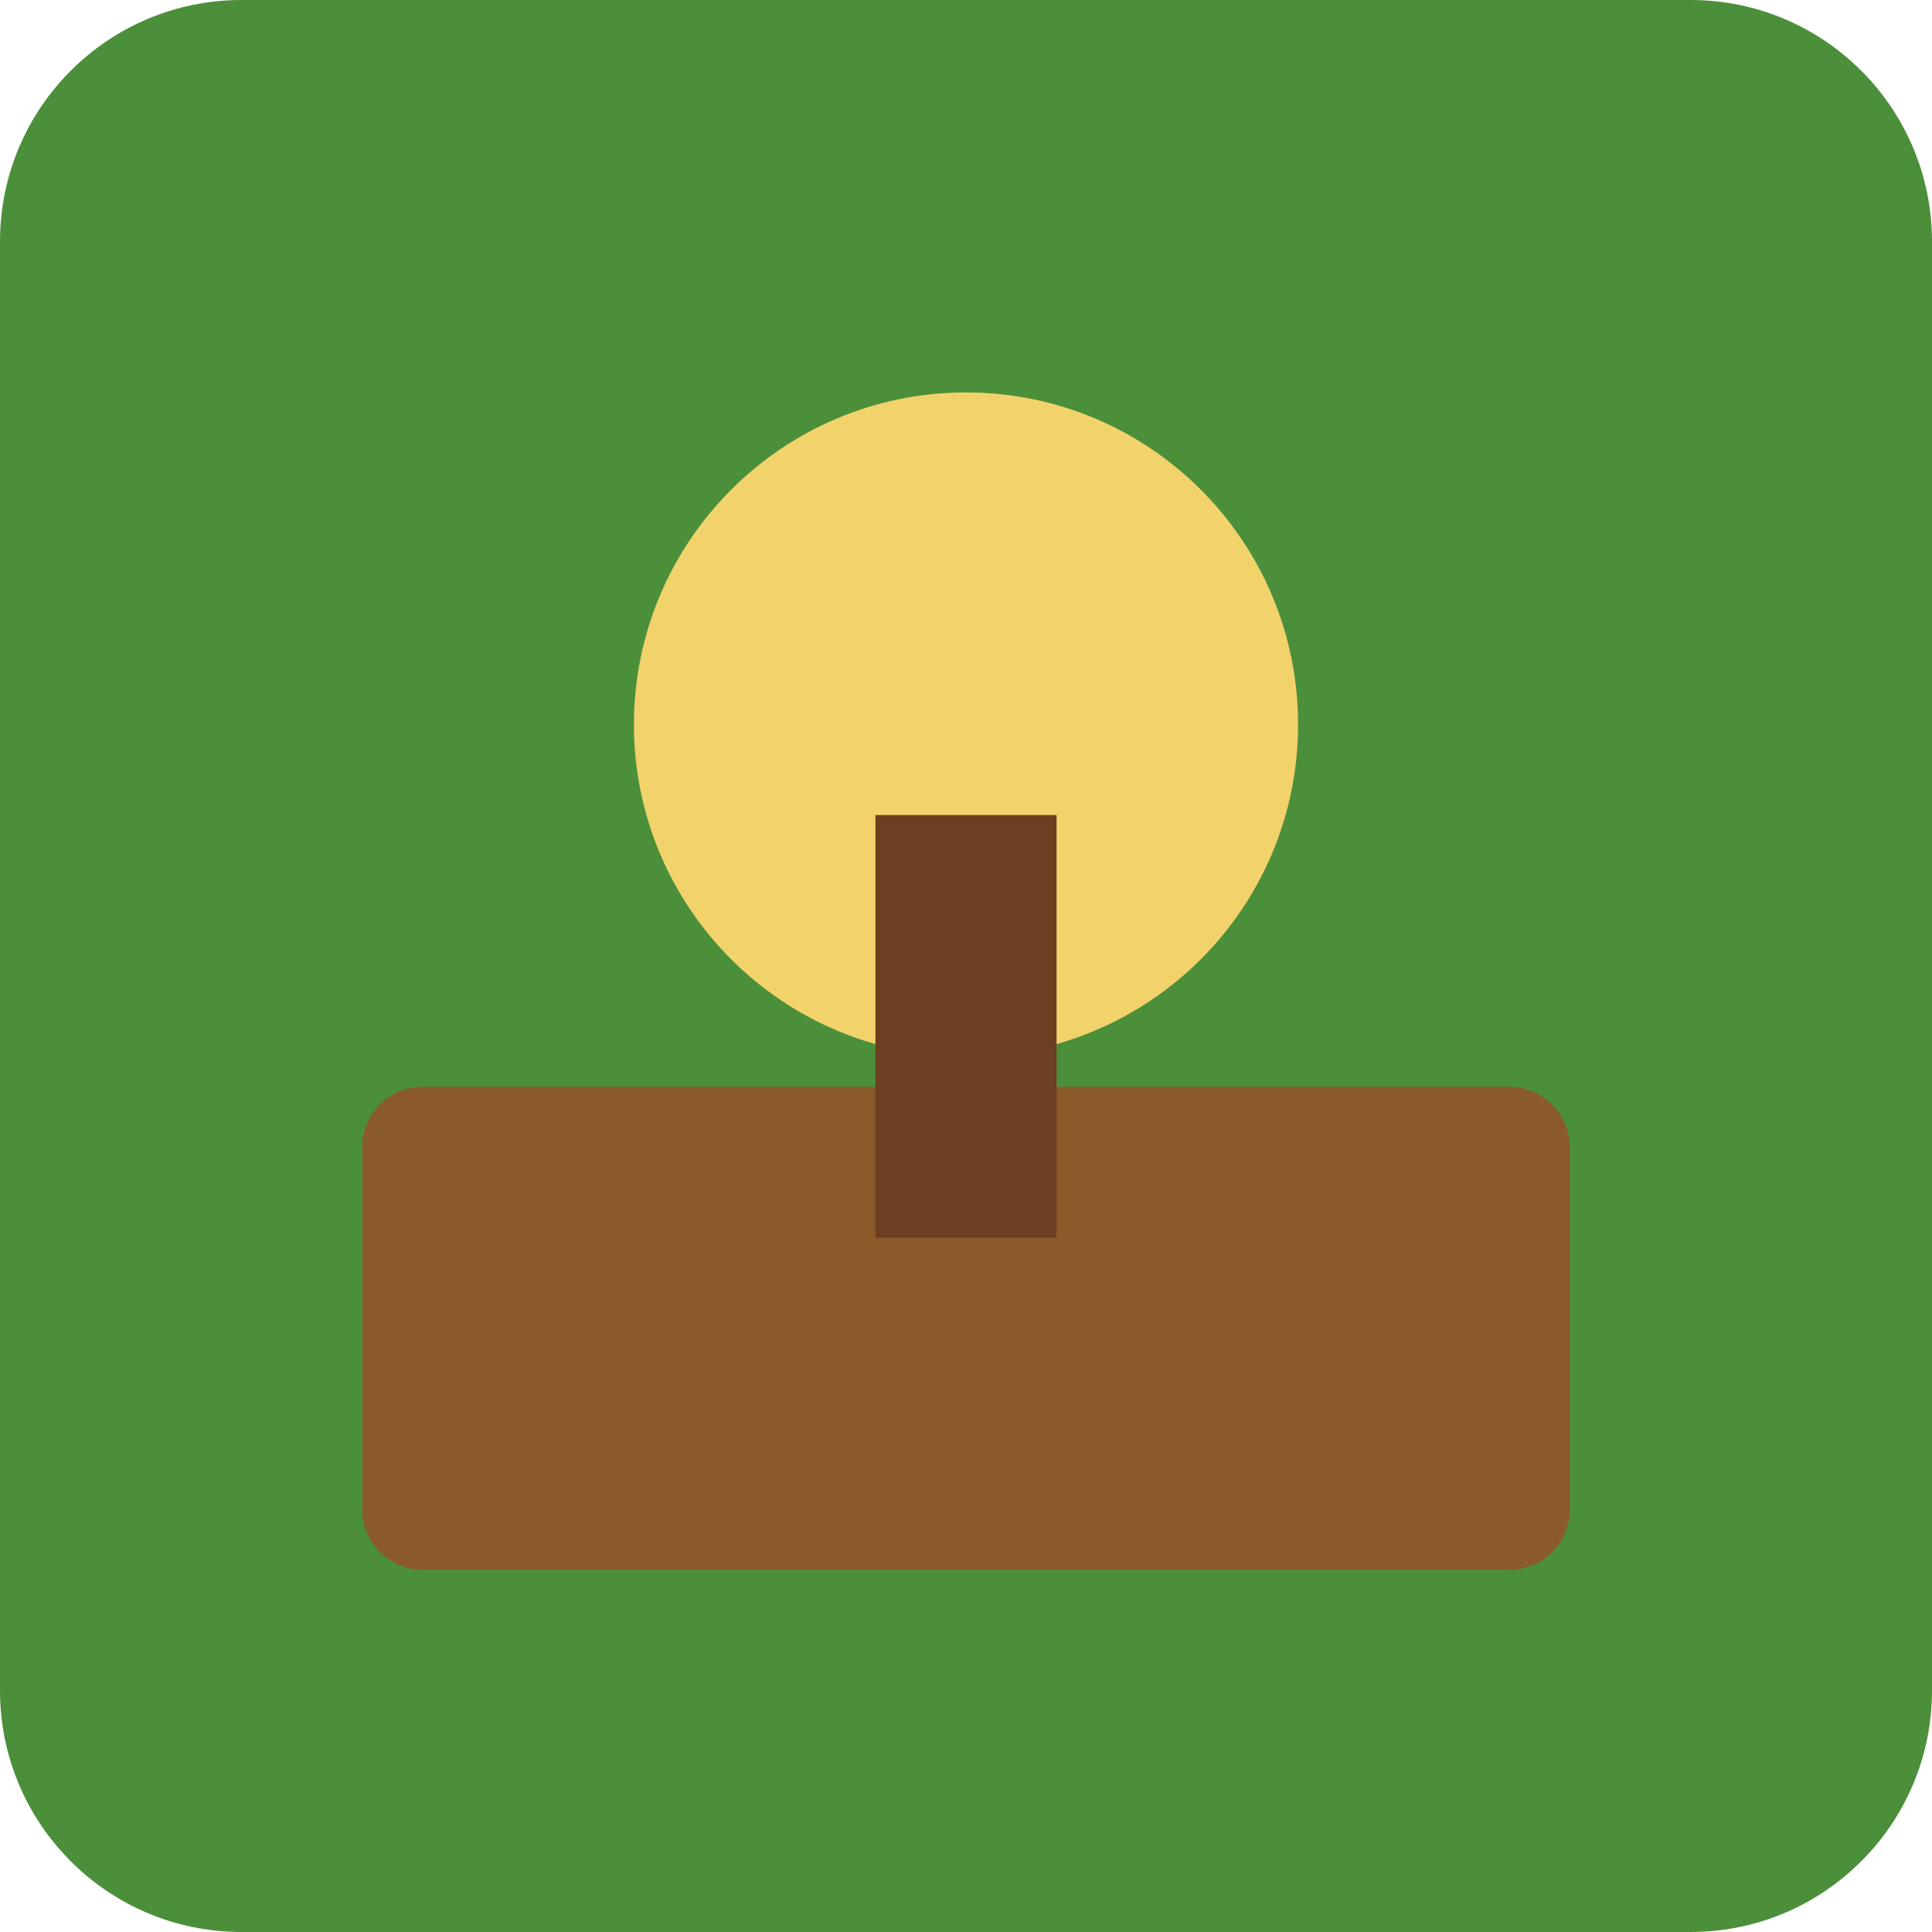
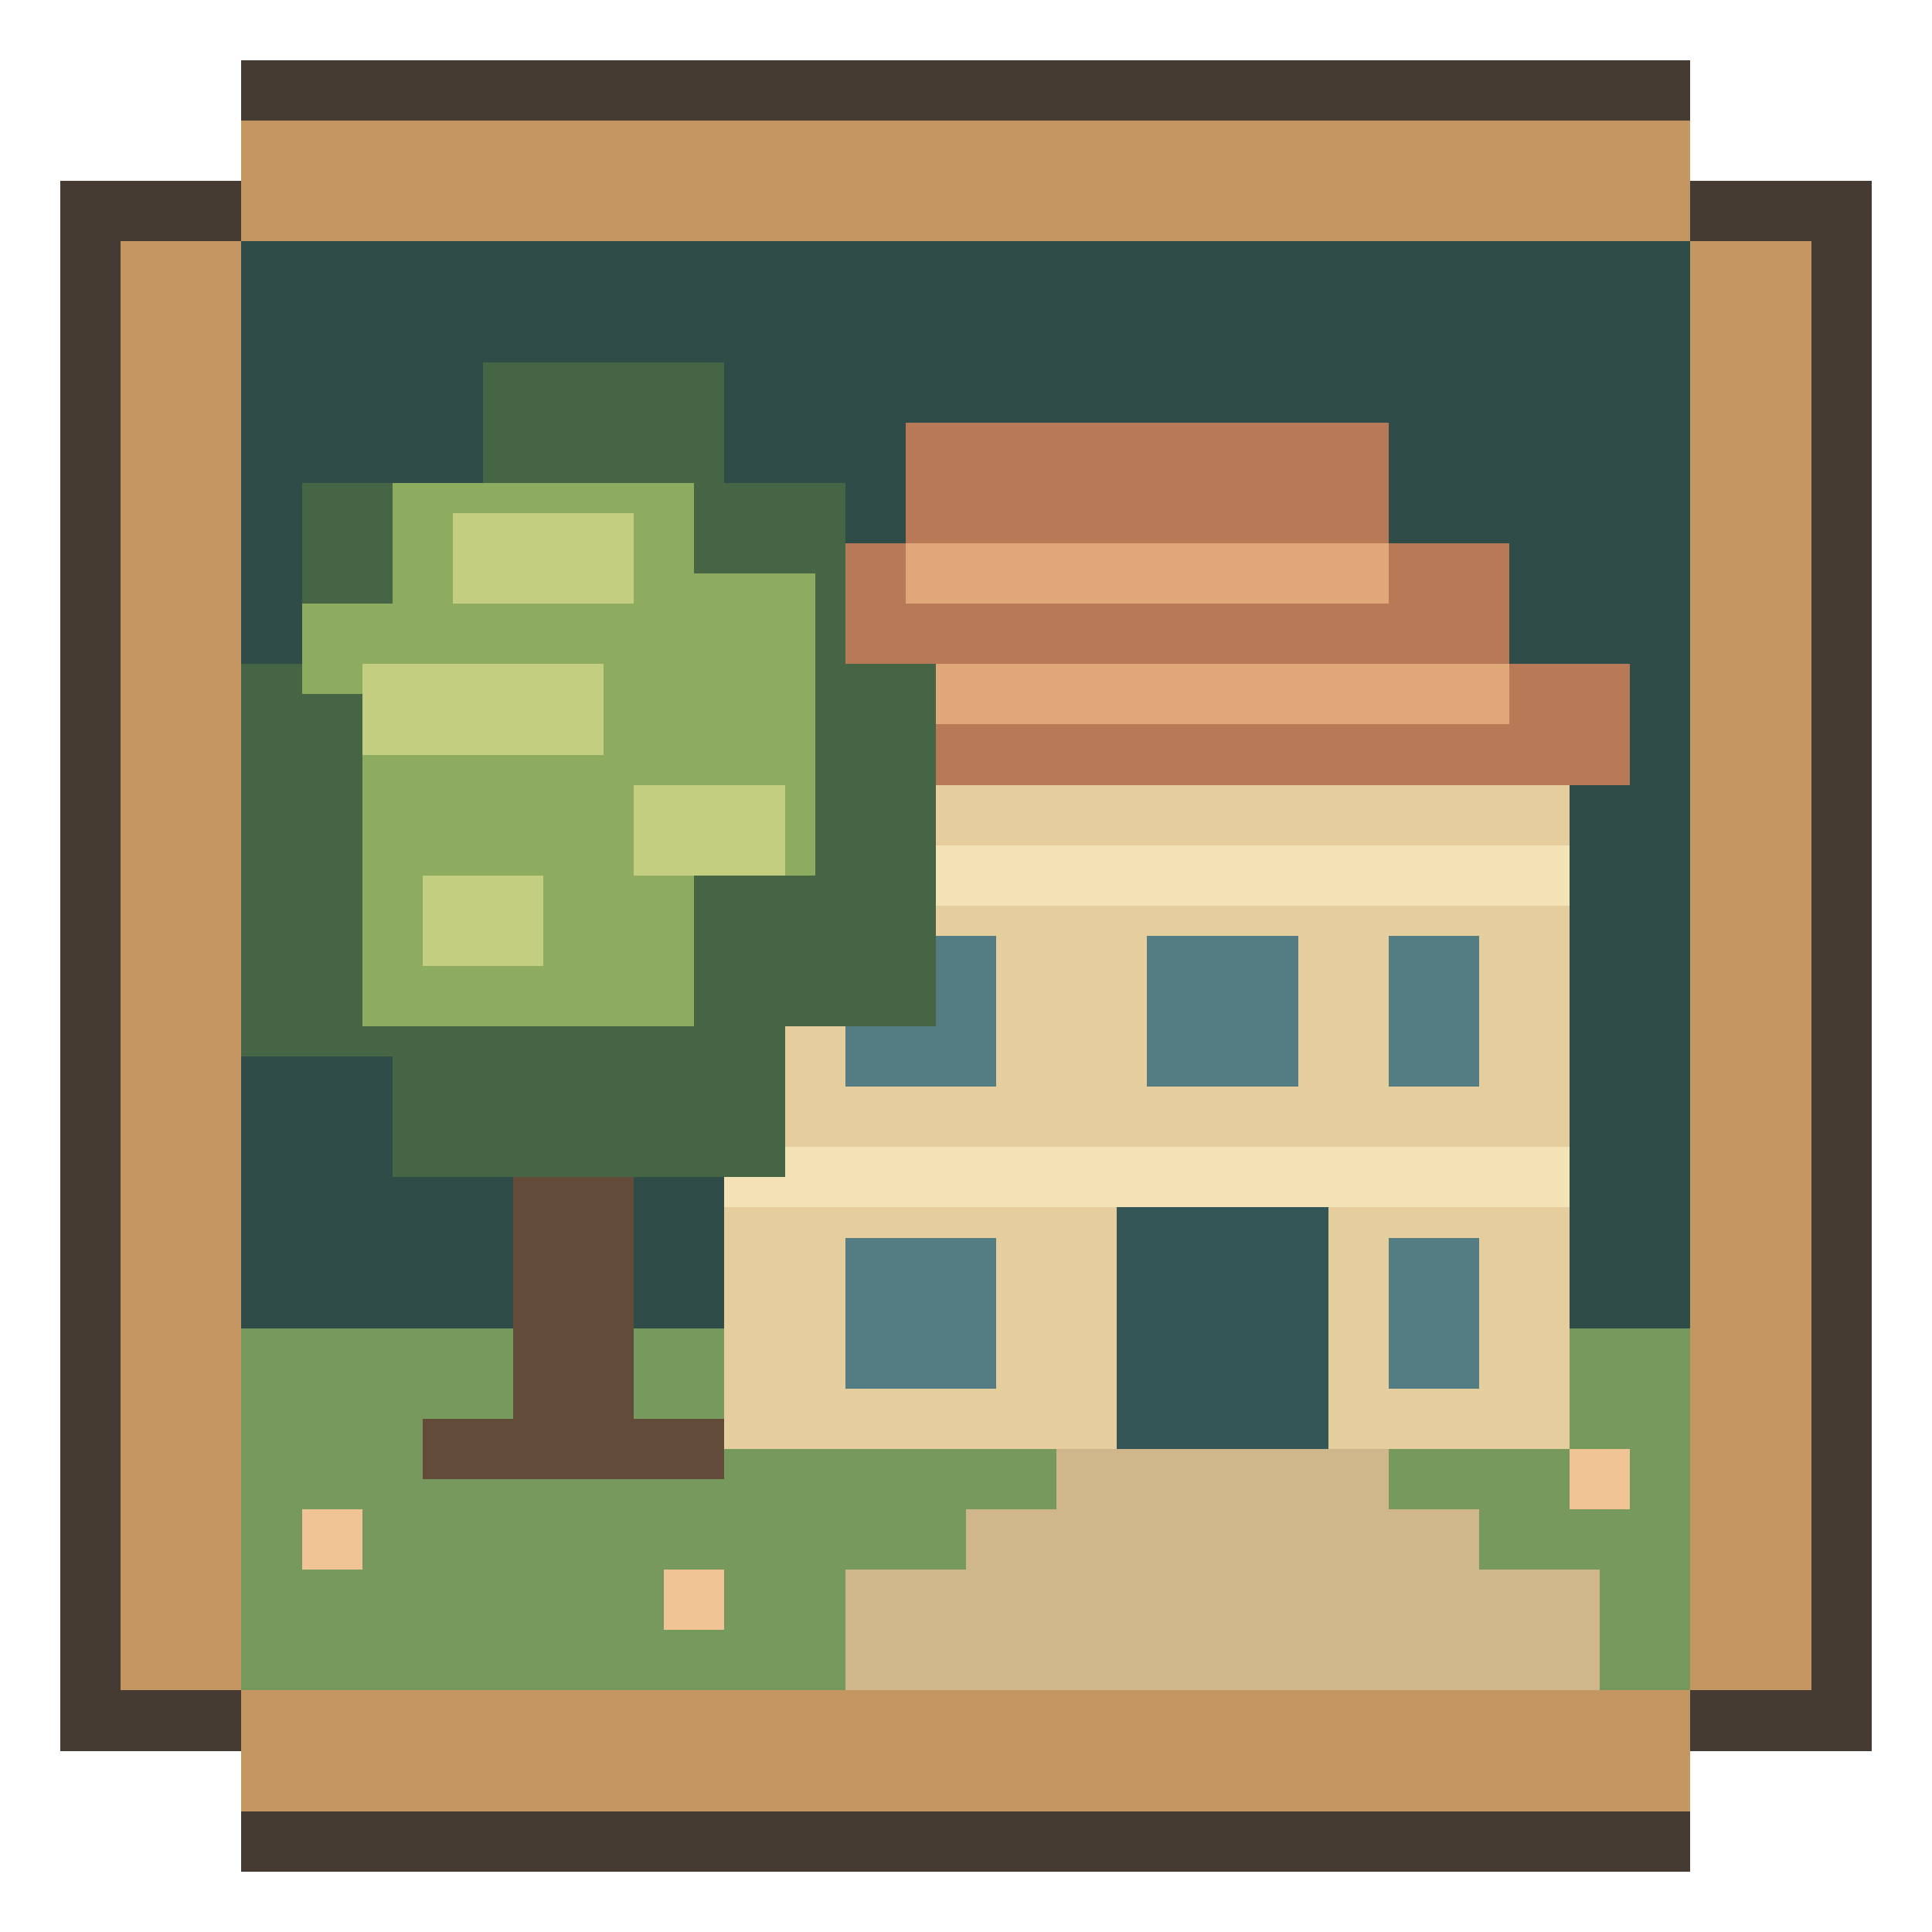
- <svg xmlns="http://www.w3.org/2000/svg" width="128" height="128" viewBox="0 0 128 128">
-   <rect width="128" height="128" rx="16" fill="#4c8f3a" />
-   <rect x="24" y="72" width="80" height="32" rx="4" fill="#8b5a2b" />
-   <circle cx="64" cy="48" r="22" fill="#f2d36b" />
-   <rect x="58" y="54" width="12" height="28" fill="#6b3f1f" />
+ <svg xmlns="http://www.w3.org/2000/svg" width="128" height="128" viewBox="0 0 64 64" shape-rendering="crispEdges">
+   <path fill="#453b32" d="M8 2h48v4h6v52h-6v4H8v-4H2V6h6z" />
+   <path fill="#c39662" d="M8 4h48v4h4v48h-4v4H8v-4H4V8h4z" />
+   <path fill="#304c49" d="M8 8h48v48H8z" />
+   <path fill="#77995e" d="M8 44h48v12H8z" />
+   <path fill="#e6cd9e" d="M24 26h28v22H24z" />
+   <path fill="#b87957" d="M22 26v-4h4v-4h4v-4h16v4h4v4h4v4z" />
+   <path fill="#e0a879" d="M26 22h24v2H26zM30 18h16v2H30z" />
+   <path fill="#f4e2b7" d="M24 28h28v2H24zM24 38h28v2H24z" />
+   <path fill="#537d83" d="M28 31h5v5h-5zM38 31h5v5h-5zM46 31h3v5h-3zM28 41h5v5h-5zM46 41h3v5h-3z" />
+   <path fill="#355656" d="M37 40h7v8h-7z" />
+   <path fill="#cfb78b" d="M35 48h11v2H35zM32 50h17v2H32zM28 52h25v4H28z" />
+   <path fill="#624b38" d="M17 28h4v20h-4zM14 47h10v2H14z" />
+   <path fill="#456544" d="M10 16h6v-4h8v4h4v6h3v12h-5v5H13v-4H8V22h2z" />
+   <path fill="#8eac60" d="M13 16h10v3h4v10h-4v5H12V23h-2v-3h3z" />
+   <path fill="#c4ce81" d="M15 17h6v3h-6zM12 22h8v3h-8zM21 26h5v3h-5zM14 29h4v3h-4z" />
+   <path fill="#f1c495" d="M10 50h2v2h-2zM22 52h2v2h-2zM52 48h2v2h-2z" />
</svg>
